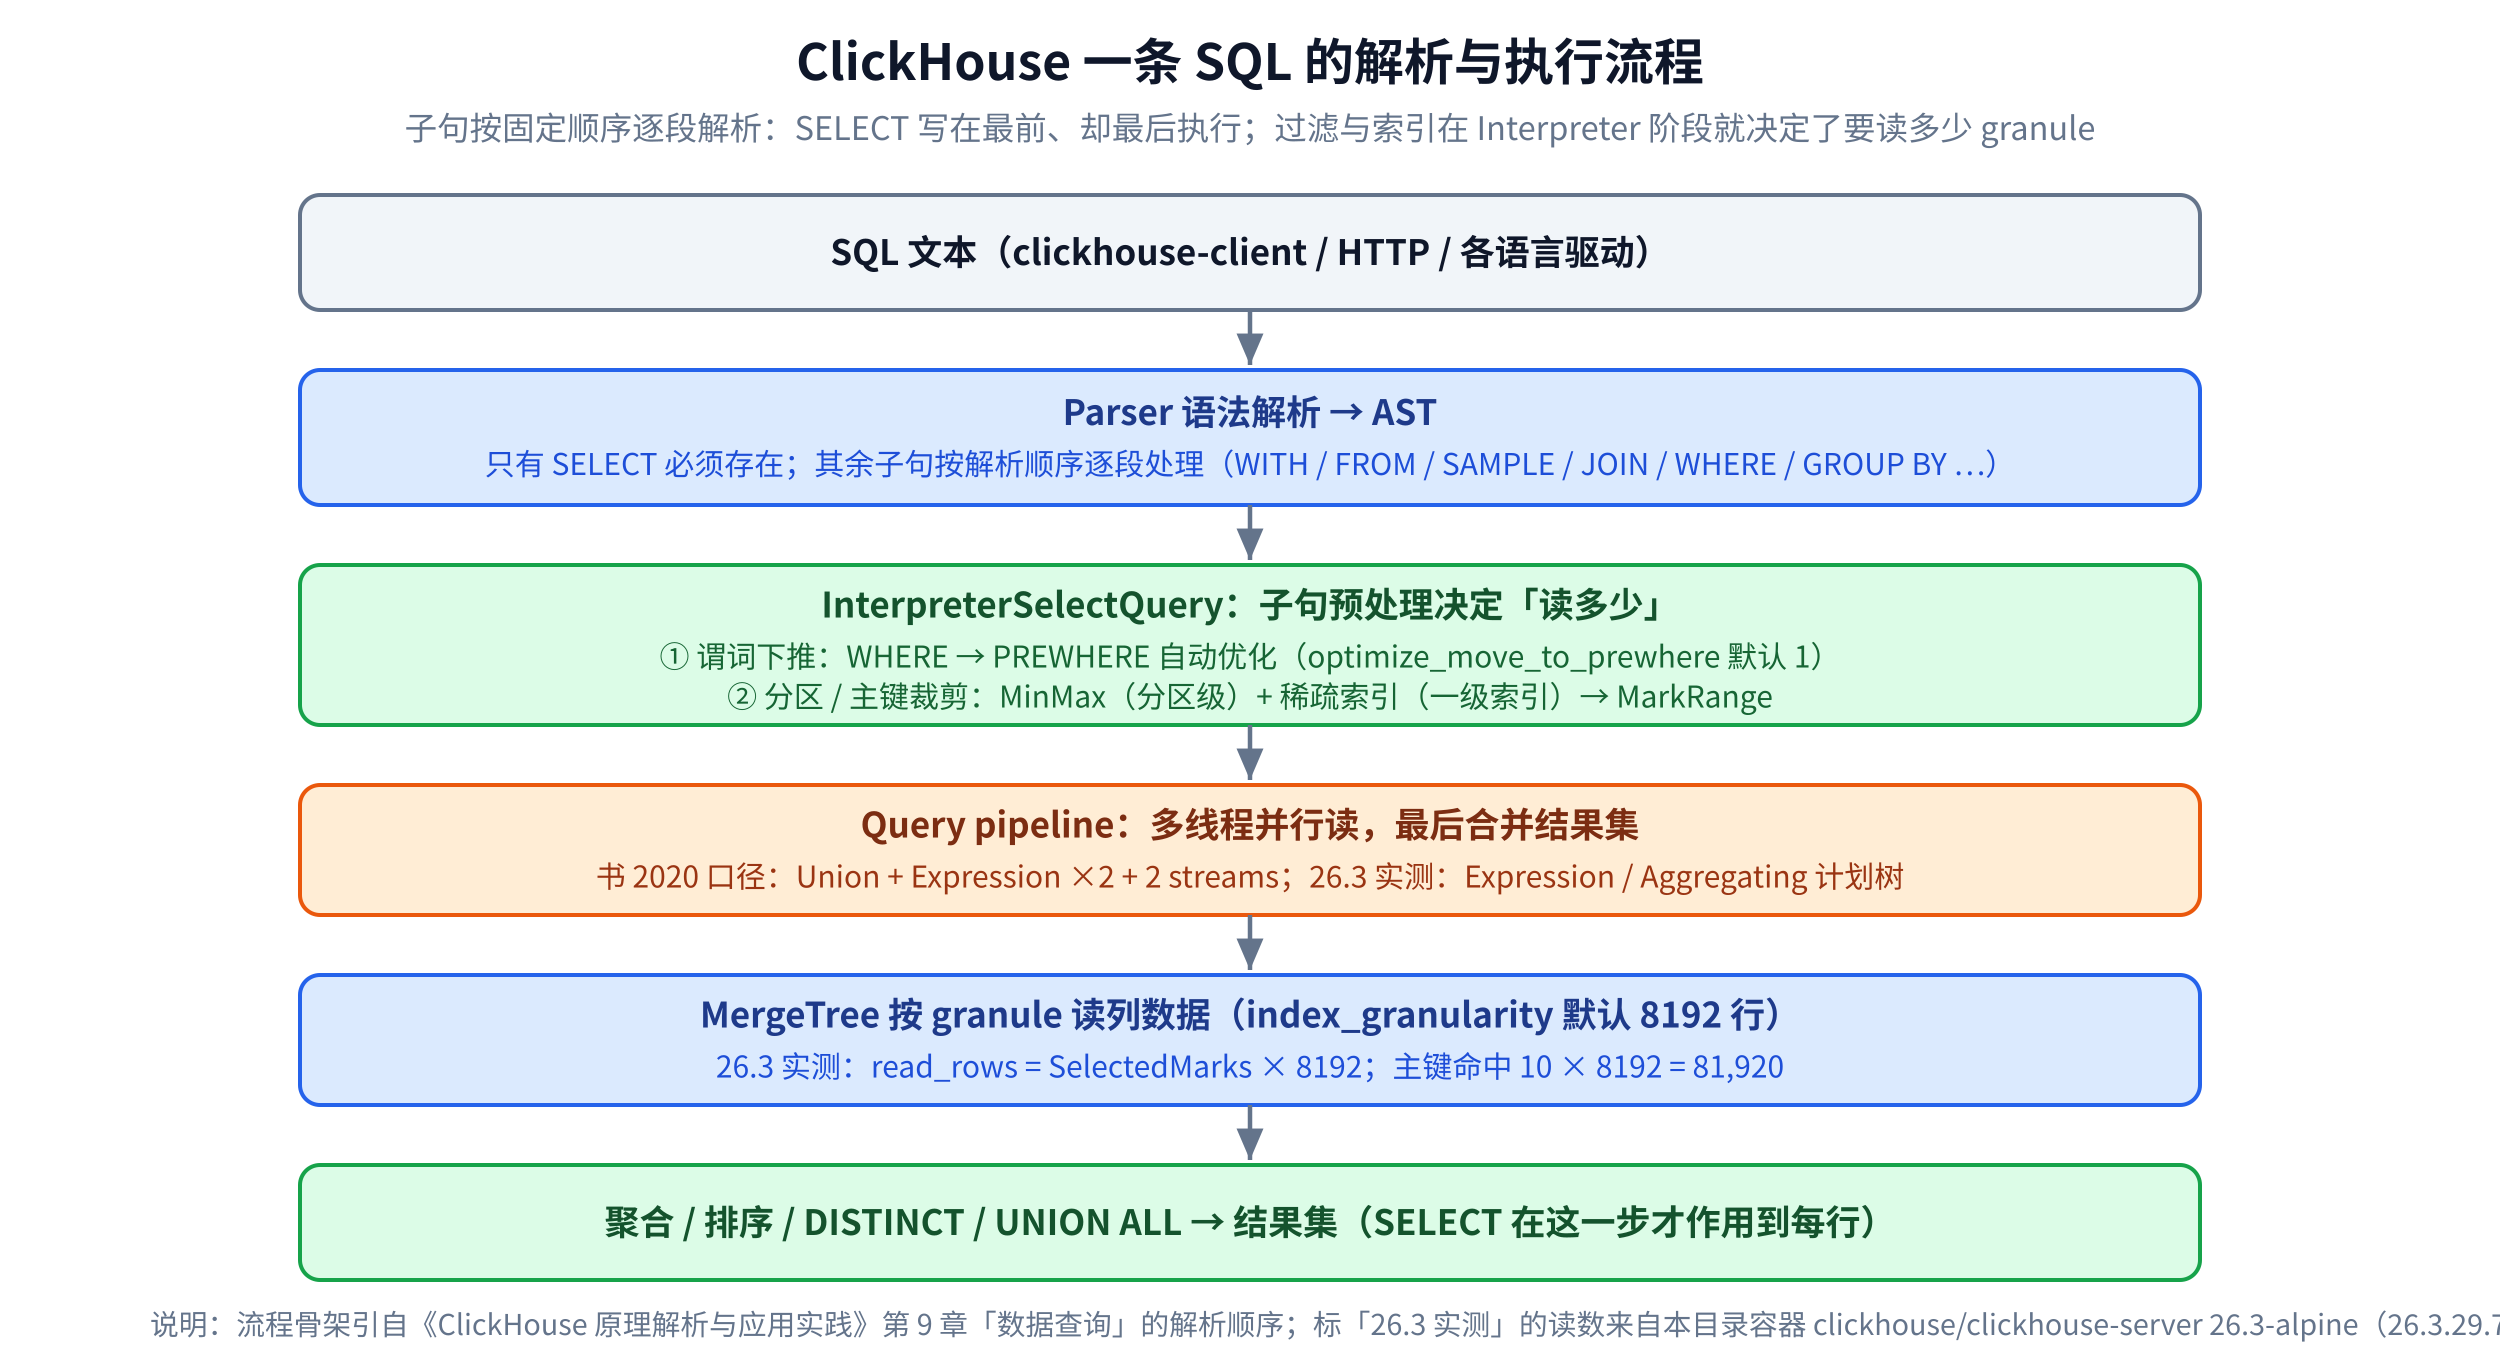
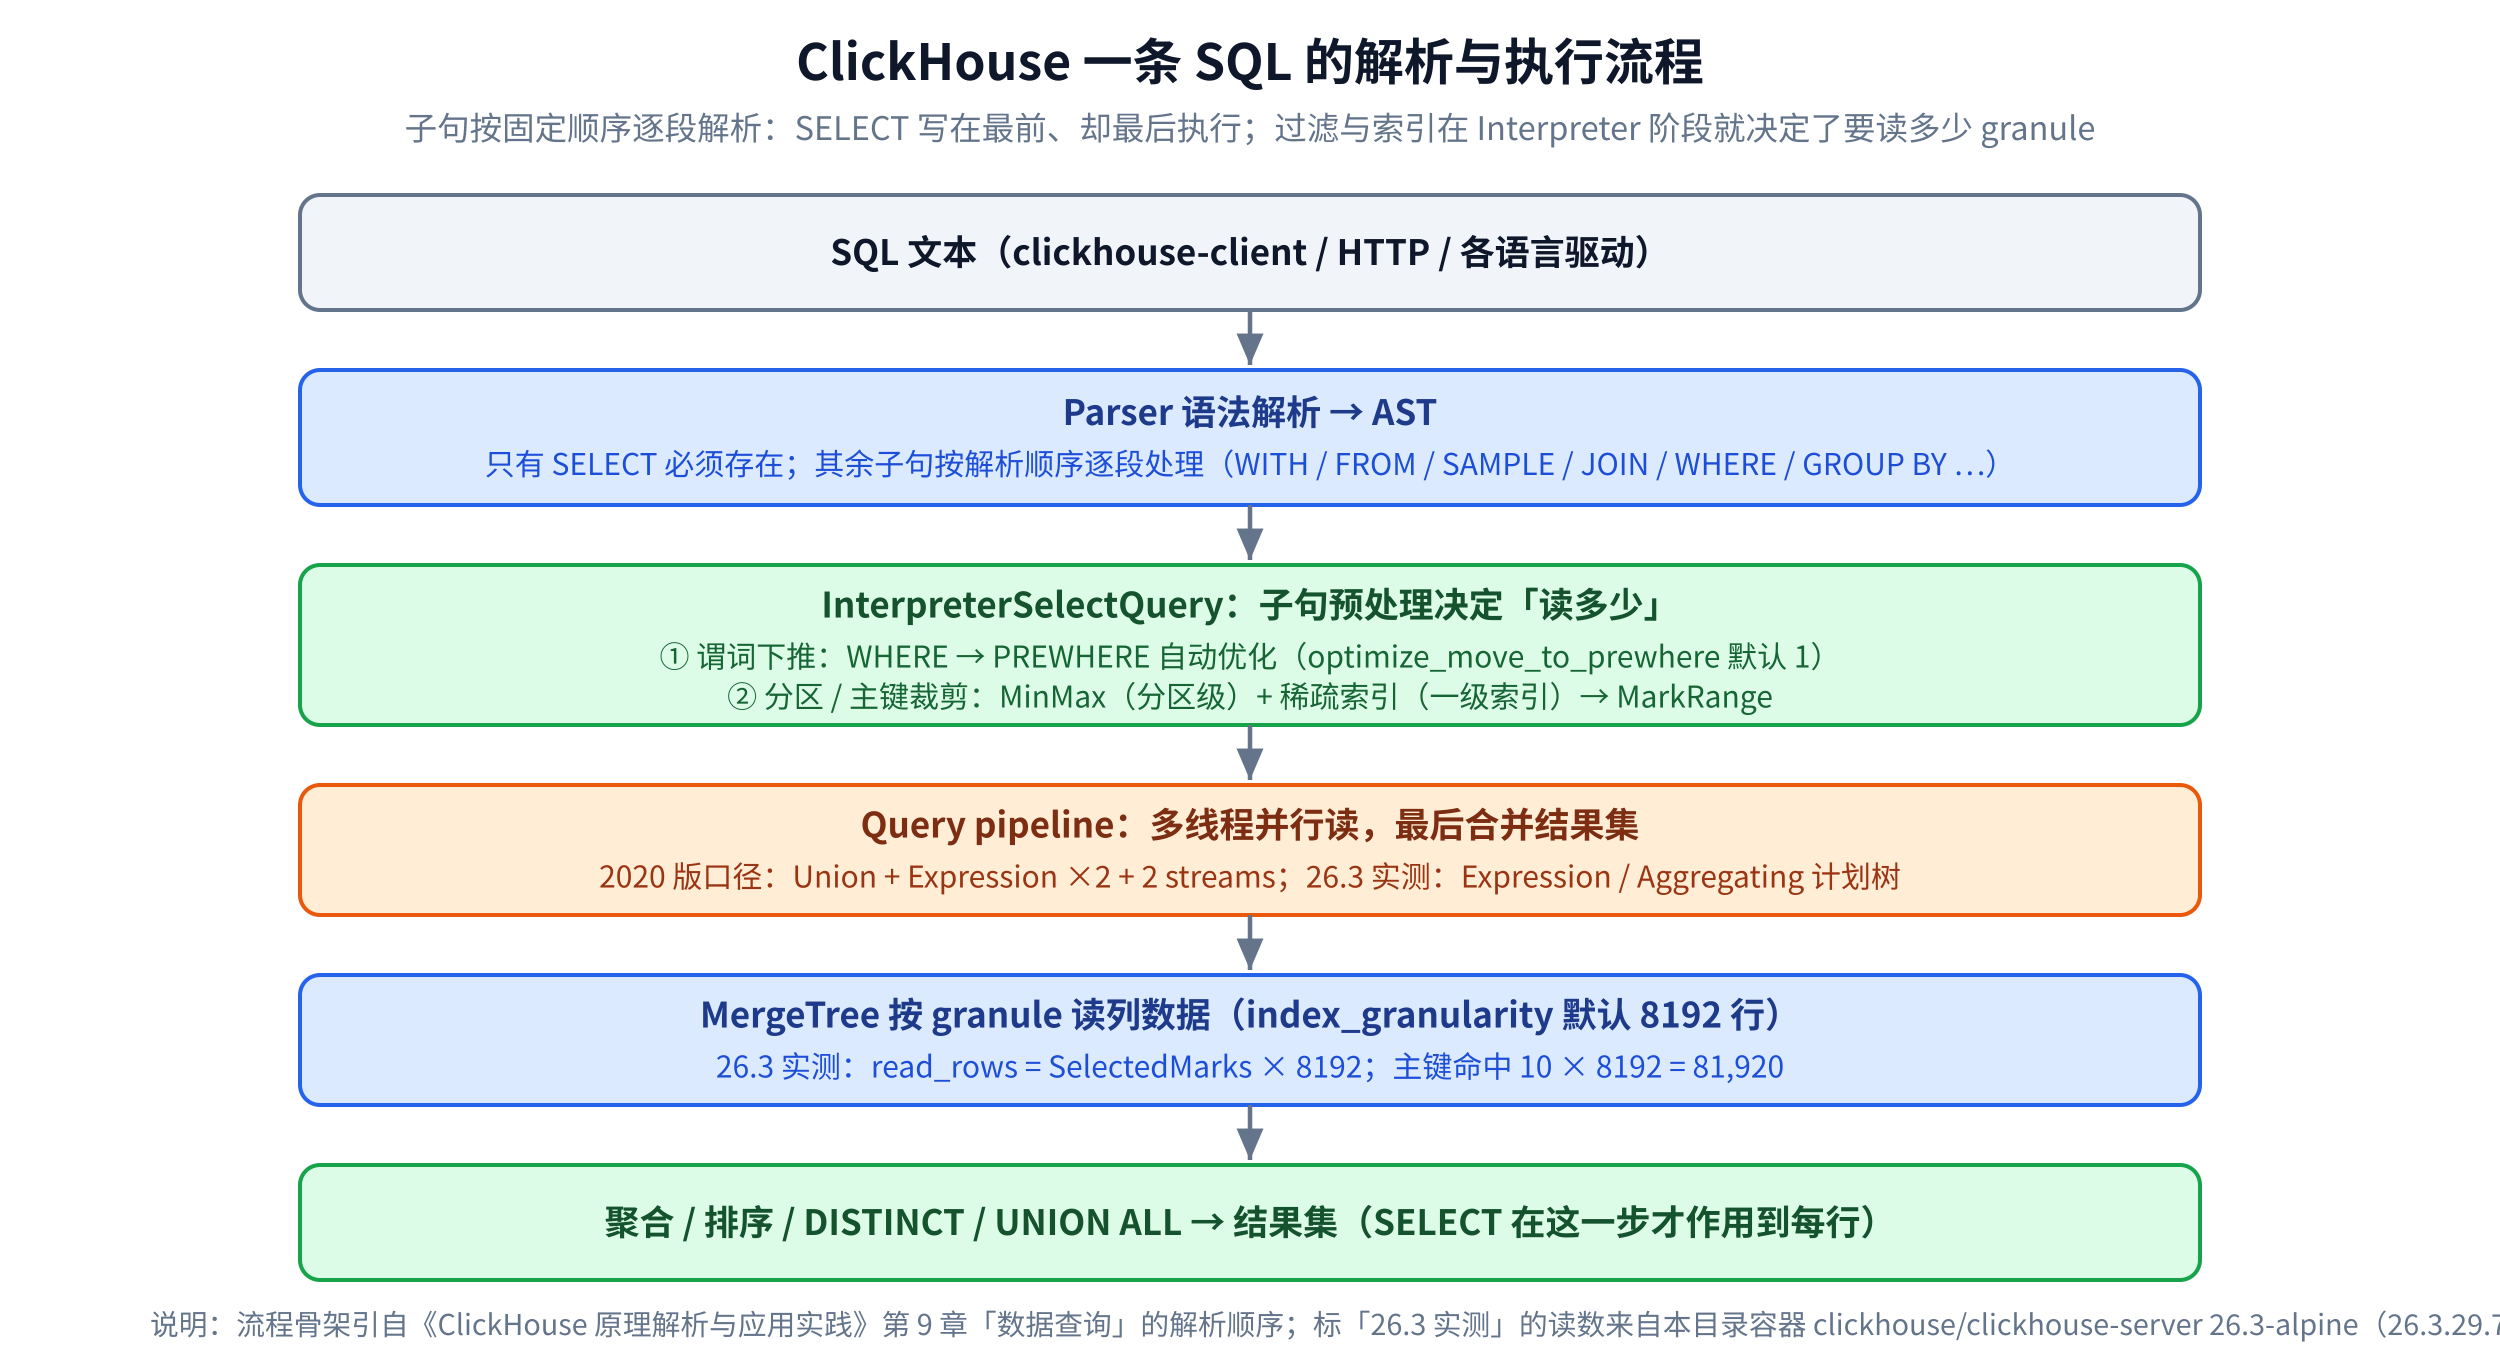
<svg xmlns="http://www.w3.org/2000/svg" viewBox="0 0 1000 540" width="1000" height="540" font-family="Microsoft YaHei, PingFang SC, Noto Sans CJK SC, sans-serif">
  <defs>
    <marker id="flowA" markerWidth="9" markerHeight="9" refX="7" refY="3" orient="auto">
      <path d="M0,0 L7,3 L0,6 Z" fill="#64748b" />
    </marker>
  </defs>
  <rect x="0" y="0" width="1000" height="540" fill="#ffffff" />
  <text x="500" y="32" text-anchor="middle" font-size="20" font-weight="bold" fill="#0f172a">ClickHouse 一条 SQL 的解析与执行流程</text>
  <text x="500" y="56" text-anchor="middle" font-size="13" fill="#64748b">子句按固定顺序逐段解析：SELECT 写在最前、却最后执行；过滤与索引在 Interpreter 阶段就决定了要读多少 granule</text>
  <rect x="120" y="78" width="760" height="46" rx="8" fill="#f1f5f9" stroke="#64748b" stroke-width="1.6" />
  <text x="500" y="106" text-anchor="middle" font-size="14" font-weight="bold" fill="#0f172a">SQL 文本（clickhouse-client / HTTP / 各语言驱动）</text>
  <line x1="500" y1="124" x2="500" y2="146" stroke="#64748b" stroke-width="1.8" marker-end="url(#flowA)" />
  <rect x="120" y="148" width="760" height="54" rx="8" fill="#dbeafe" stroke="#2563eb" stroke-width="1.6" />
  <text x="500" y="170" text-anchor="middle" font-size="14" font-weight="bold" fill="#1e3a8a">Parser 语法解析 → AST</text>
  <text x="500" y="190" text-anchor="middle" font-size="12" fill="#1d4ed8">只有 SELECT 必须存在；其余子句按解析顺序逐段处理（WITH / FROM / SAMPLE / JOIN / WHERE / GROUP BY …）</text>
  <line x1="500" y1="202" x2="500" y2="224" stroke="#64748b" stroke-width="1.8" marker-end="url(#flowA)" />
  <rect x="120" y="226" width="760" height="64" rx="8" fill="#dcfce7" stroke="#16a34a" stroke-width="1.6" />
  <text x="500" y="247" text-anchor="middle" font-size="14" font-weight="bold" fill="#14532d">InterpreterSelectQuery：子句预处理决定「读多少」</text>
  <text x="500" y="267" text-anchor="middle" font-size="12" fill="#166534">① 谓词下推：WHERE → PREWHERE 自动优化（optimize_move_to_prewhere 默认 1）</text>
  <text x="500" y="283" text-anchor="middle" font-size="12" fill="#166534">② 分区 / 主键裁剪：MinMax（分区级）+ 稀疏索引（一级索引）→ MarkRange</text>
  <line x1="500" y1="290" x2="500" y2="312" stroke="#64748b" stroke-width="1.8" marker-end="url(#flowA)" />
  <rect x="120" y="314" width="760" height="52" rx="8" fill="#ffedd5" stroke="#ea580c" stroke-width="1.6" />
  <text x="500" y="335" text-anchor="middle" font-size="14" font-weight="bold" fill="#7c2d12">Query pipeline：多线程并行读，最后合并结果集</text>
-   <text x="500" y="355" text-anchor="middle" font-size="12" fill="#9a3412">书 2020 口径：Union + Expression ×2 + 2 streams；26.3 实测：Expression / Aggregating 计划树</text>
+   <text x="500" y="355" text-anchor="middle" font-size="12" fill="#9a3412">2020 版口径：Union + Expression ×2 + 2 streams；26.3 实测：Expression / Aggregating 计划树</text>
  <line x1="500" y1="366" x2="500" y2="388" stroke="#64748b" stroke-width="1.8" marker-end="url(#flowA)" />
  <rect x="120" y="390" width="760" height="52" rx="8" fill="#dbeafe" stroke="#2563eb" stroke-width="1.6" />
  <text x="500" y="411" text-anchor="middle" font-size="14" font-weight="bold" fill="#1e3a8a">MergeTree 按 granule 读列数据（index_granularity 默认 8192 行）</text>
  <text x="500" y="431" text-anchor="middle" font-size="12" fill="#1d4ed8">26.3 实测：read_rows = SelectedMarks × 8192；主键命中 10 × 8192 = 81,920</text>
  <line x1="500" y1="442" x2="500" y2="464" stroke="#64748b" stroke-width="1.8" marker-end="url(#flowA)" />
  <rect x="120" y="466" width="760" height="46" rx="8" fill="#dcfce7" stroke="#16a34a" stroke-width="1.6" />
  <text x="500" y="494" text-anchor="middle" font-size="14" font-weight="bold" fill="#14532d">聚合 / 排序 / DISTINCT / UNION ALL → 结果集（SELECT 在这一步才作用到每行）</text>
  <text x="60" y="534" font-size="11.5" fill="#64748b">说明：流程骨架引自《ClickHouse 原理解析与应用实践》第 9 章「数据查询」的解析顺序；标「26.3 实测」的读数来自本目录容器 clickhouse/clickhouse-server 26.3-alpine（26.3.29.7）。</text>
</svg>
